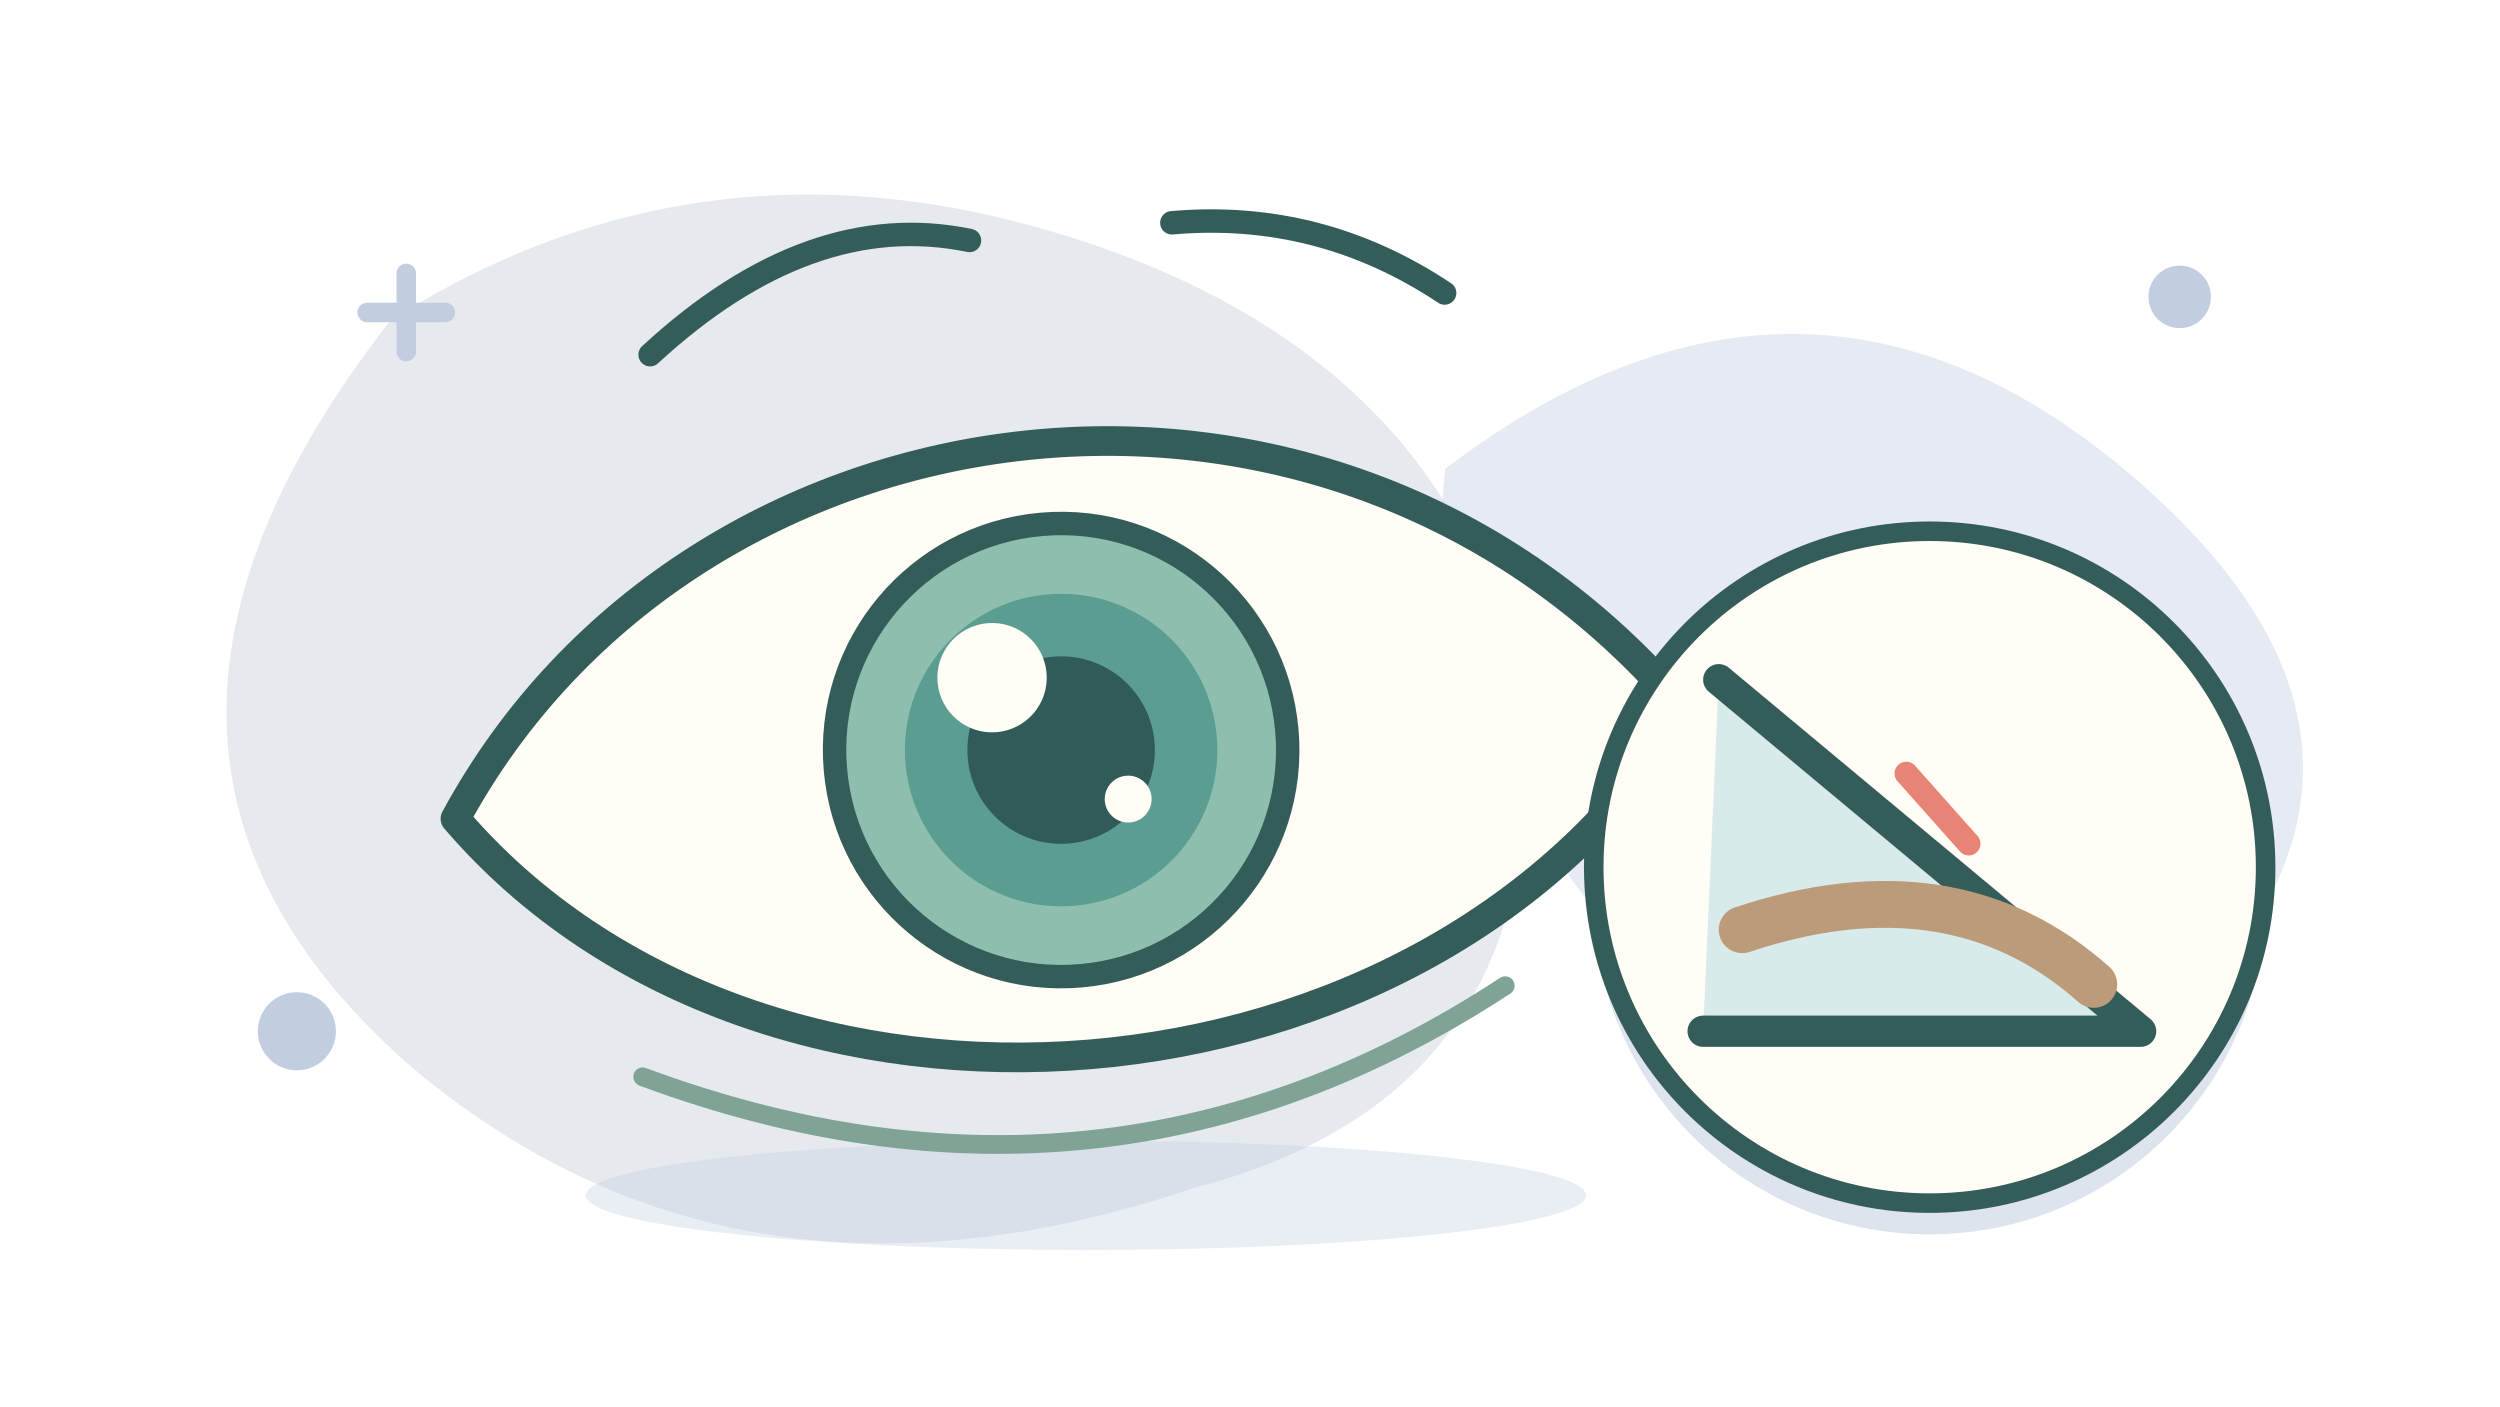
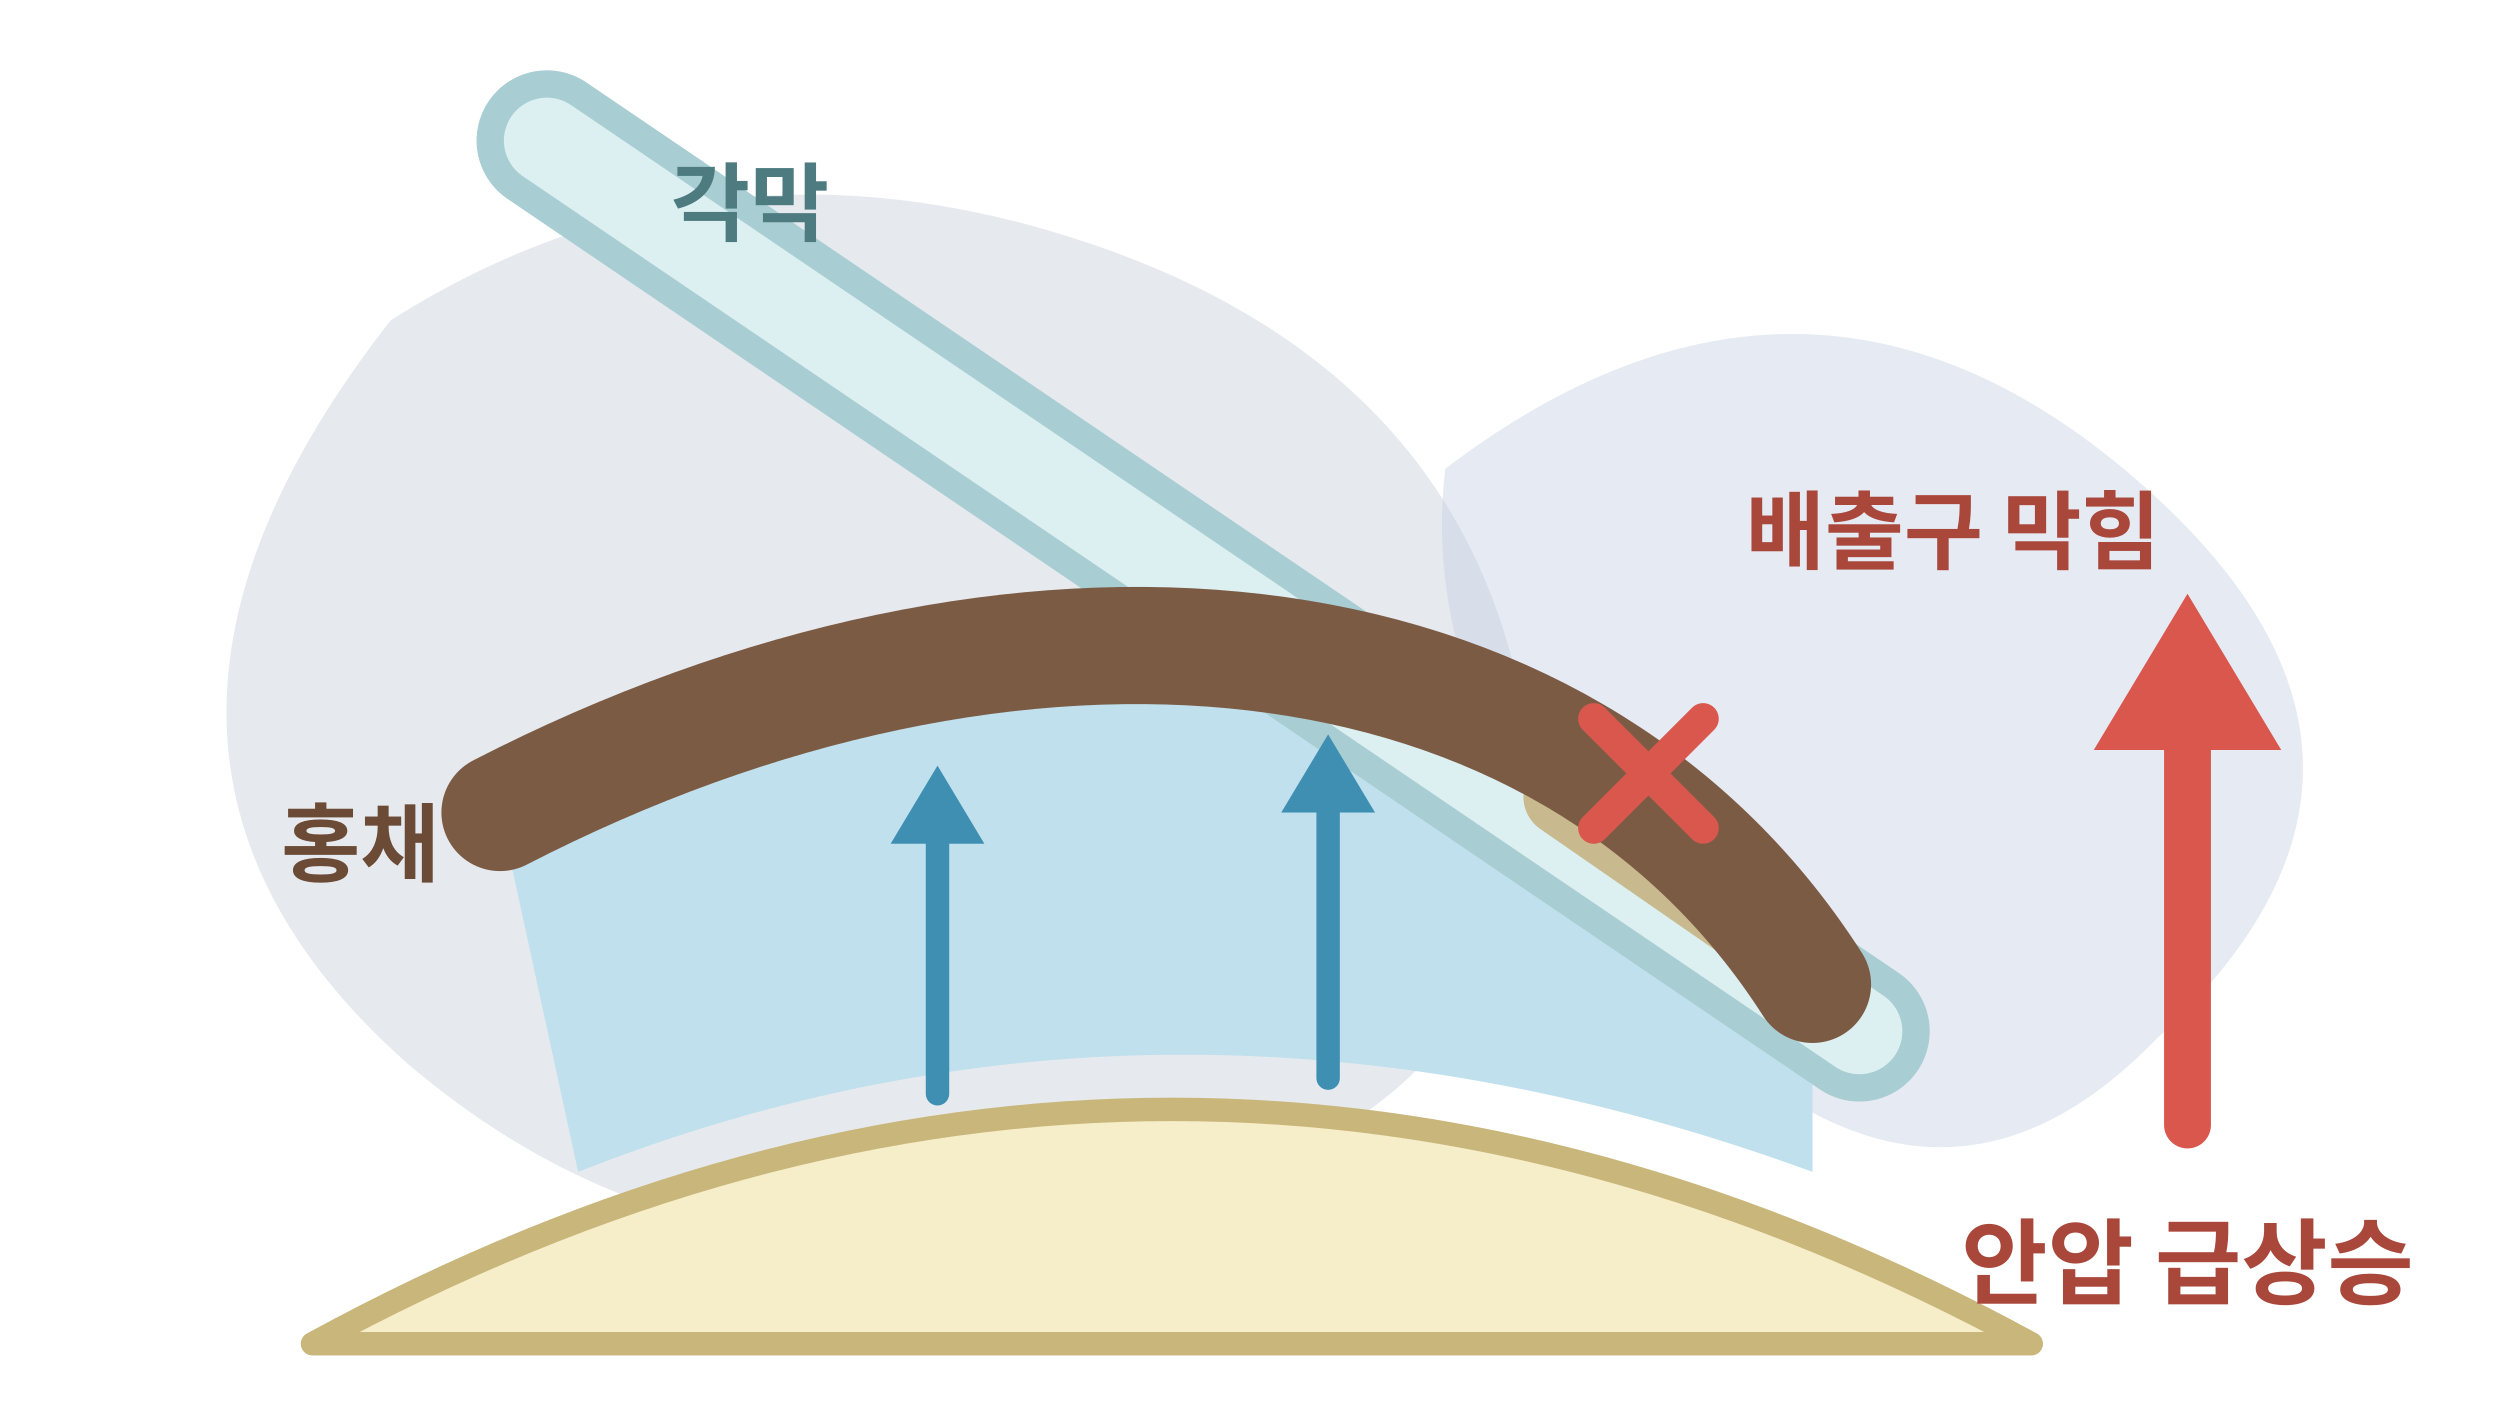
<svg xmlns="http://www.w3.org/2000/svg" viewBox="0 0 320 180" fill="none" stroke-linecap="round" stroke-linejoin="round">
  <path d="M50 41Q91 15 139 31t56 60q4 49-42 61-59 20-101-16Q7 96 50 41Z" fill="#e6eaeF" />
  <path d="M185 60q46-35 88 1t3 72q-29 30-62-5t-29-68Z" fill="#c3cde0" opacity=".42" />
-   <ellipse cx="139" cy="153" rx="64" ry="7" fill="#c3cde0" opacity=".36" />
-   <circle cx="279" cy="38" r="4" fill="#c3cde0" stroke="none" stroke-width="0" />
-   <circle cx="38" cy="132" r="5" fill="#c3cde0" stroke="none" stroke-width="0" />
-   <path d="M52 35v10m-5-5h10" fill="none" stroke="#c3cde0" stroke-width="2.5" />
-   <g transform="translate(136 98) rotate(-5) scale(1)">
-     <defs>
-       <clipPath id="white">
-         <path d="M-78 0C-43-53 40-57 80 0C43 50-43 49-78 0Z" />
-       </clipPath>
-     </defs>
-     <path d="M-78 0C-43-53 40-57 80 0C43 50-43 49-78 0Z" fill="#fffdf5" stroke="#345d59" stroke-width="3.8" />
-     <g transform="translate(0 0)">
-       <circle cx="0" cy="-2" r="29" fill="#8ebfae" stroke="#345d59" stroke-width="3" />
-       <circle cx="0" cy="-2" r="20" fill="#5b9d91" stroke="none" stroke-width="0" />
-       <circle cx="0" cy="-2" r="12" fill="#315b58" stroke="none" stroke-width="0" />
-       <circle cx="-8" cy="-12" r="7" fill="#fffdf5" stroke="none" stroke-width="0" />
-       <circle cx="8" cy="5" r="3" fill="#fffdf5" stroke="none" stroke-width="0" />
-     </g>
-     <path d="M-57 35q57 27 111-2" fill="none" stroke="#7fa394" stroke-width="2.4" />
-     <path d="M-48-57q22-17 42-11M20-68q19 0 34 12" fill="none" stroke="#345d59" stroke-width="3" />
+   <path d="M40 172Q150 112 260 172Z" fill="#f6edc9" stroke="#c9b67a" stroke-width="3" />
+   <path d="M232 128C200 76 130 70 64 104L74 150Q150 120 232 150Z" fill="#bfe0ec" />
+   <path d="M238 132L70 18" fill="none" stroke="#a8cdd2" stroke-width="18" />
+   <path d="M238 132L70 18" fill="none" stroke="#dcf0f2" stroke-width="11" />
+   <path d="M226 120l-26-18" fill="none" stroke="#c9b98f" stroke-width="10" />
+   <path d="M232 126C200 76 130 70 64 104" fill="none" stroke="#7c5b45" stroke-width="15" />
+   <path d="M120 140v-34M170 138v-36" fill="none" stroke="#3f8fb3" stroke-width="3" />
+   <path d="M114 108l6-10 6 10ZM164 104l6-10 6 10Z" fill="#3f8fb3" />
+   <path d="M204 92l14 14m0-14-14 14" fill="none" stroke="#d9574c" stroke-width="4" />
+   <g transform="translate(280 104)">
+     <path d="M0 40V-12" fill="none" stroke="#d9574c" stroke-width="6" />
+     <path d="M-12-8 0-28 12-8Z" fill="#d9574c" />
  </g>
-   <g transform="translate(247 111)">
-     <circle cy="4" r="43" fill="#c3cde0" opacity=".55" />
-     <circle r="43" fill="#fffdf5" stroke="#345d59" stroke-width="2.5" />
-     <path d="M-27-24 27 21H-29" fill="#d9eaeb" stroke="#345d59" stroke-width="4" />
-     <path d="M-24 8Q3-1 21 15" fill="none" stroke="#bc9b7b" stroke-width="6" />
-     <path d="M-3-12l8 9" fill="none" stroke="#e88475" stroke-width="3" />
-   </g>
+   <text x="96" y="30" font-family="'Noto Sans KR','Apple SD Gothic Neo','Malgun Gothic',sans-serif" font-size="11" font-weight="700" fill="#4d7b80" text-anchor="middle">각막</text>
+   <text x="36" y="112" font-family="'Noto Sans KR','Apple SD Gothic Neo','Malgun Gothic',sans-serif" font-size="11" font-weight="700" fill="#6b4a36" text-anchor="start">홍채</text>
+   <text x="250" y="72" font-family="'Noto Sans KR','Apple SD Gothic Neo','Malgun Gothic',sans-serif" font-size="11" font-weight="700" fill="#a9473b" text-anchor="middle">배출구 막힘</text>
+   <text x="280" y="166" font-family="'Noto Sans KR','Apple SD Gothic Neo','Malgun Gothic',sans-serif" font-size="12" font-weight="700" fill="#a9473b" text-anchor="middle">안압 급상승</text>
</svg>
